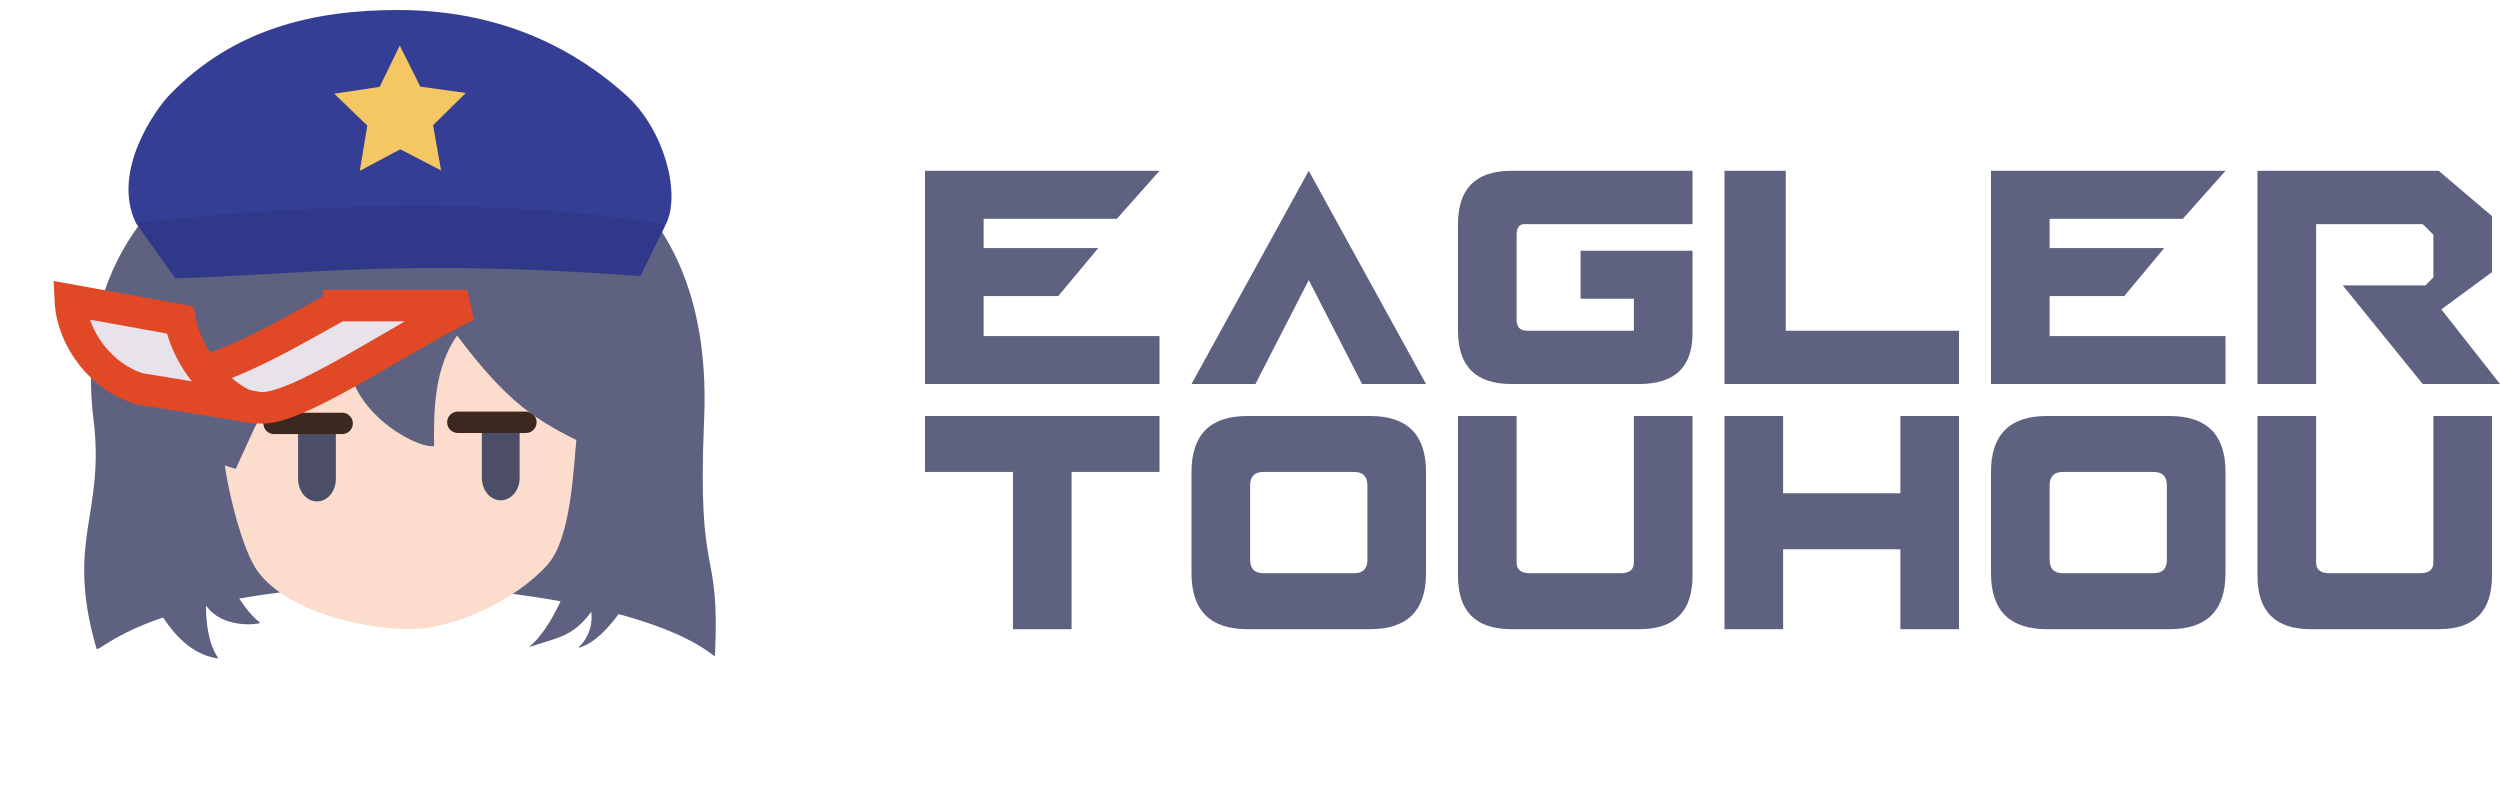
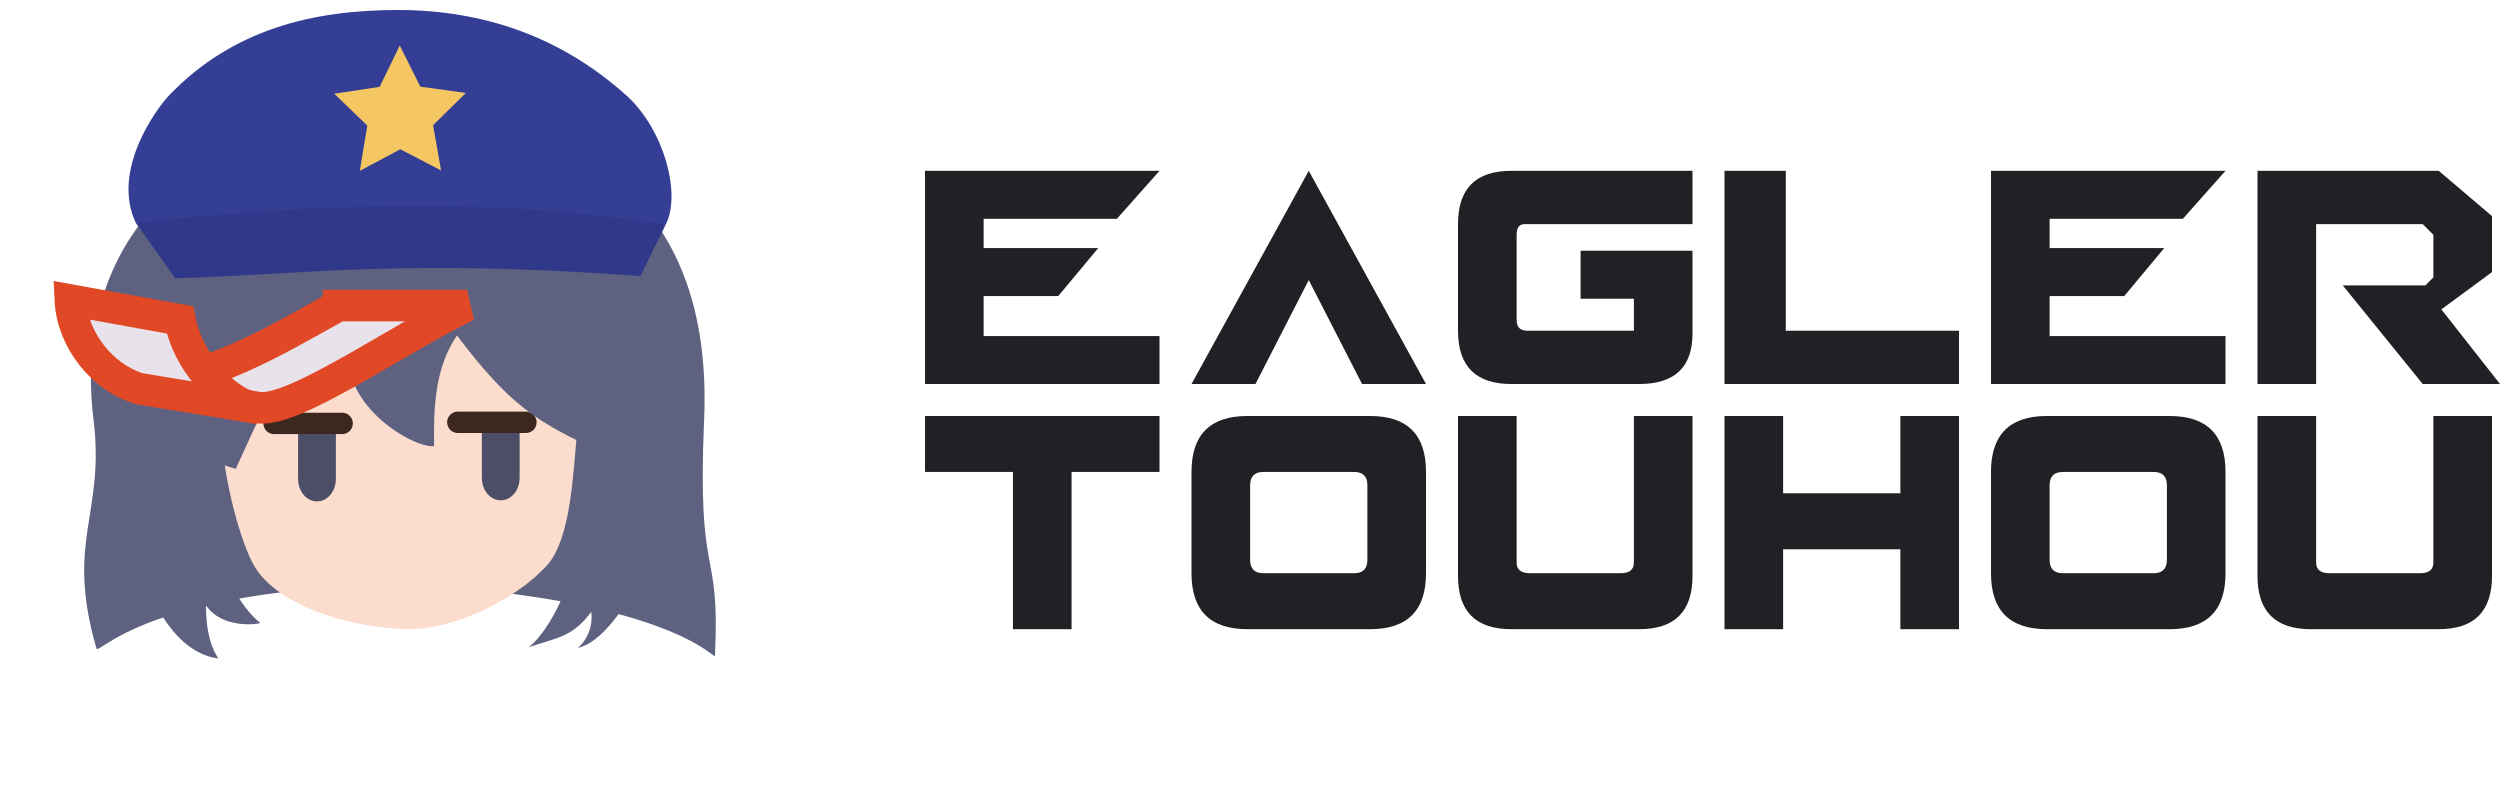
<svg xmlns="http://www.w3.org/2000/svg" xmlns:ns1="http://www.openswatchbook.org/uri/2009/osb" xmlns:xlink="http://www.w3.org/1999/xlink" viewBox="0 0 1000 320" width="1000" height="320" role="img" aria-label="EAGLER TOUHOU">
-   <style>.wordmark{fill:rgb(94 98 128)}@media(prefers-color-scheme:dark){.wordmark{fill:rgb(94 98 128)}}</style>
+   <style>.wordmark{fill:#202124}@media(prefers-color-scheme:dark){.wordmark{fill:#f0f0f2}}</style>
  <defs id="defs851">
    <linearGradient id="linearGradient6530">
      <stop style="stop-color:#71178b;stop-opacity:1" offset="0" id="stop6526" />
      <stop style="stop-color:#955a34;stop-opacity:1" offset="1" id="stop6528" />
    </linearGradient>
    <linearGradient ns1:paint="solid" id="linearGradient7231">
      <stop id="stop7229" offset="0" style="stop-color:#b3b3b3;stop-opacity:1;" />
    </linearGradient>
    <linearGradient gradientUnits="userSpaceOnUse" y2="251.62" x2="235.608" y1="228.803" x1="235.74" id="linearGradient6362" xlink:href="#linearGradient6530" />
    <linearGradient gradientUnits="userSpaceOnUse" y2="255.083" x2="235.264" y1="227.589" x1="235.264" id="linearGradient6364" xlink:href="#linearGradient6530" />
    <linearGradient gradientUnits="userSpaceOnUse" y2="252.929" x2="234.942" y1="231.561" x1="234.942" id="linearGradient6366" xlink:href="#linearGradient6530" />
  </defs>
  <g transform="translate(160 251.6751) scale(2.30117) translate(-82.65894 9.941541)">
    <g transform="translate(0,-155) scale(3.778598,3.778598) translate(-48.23326,-259.9982)">
      <path id="path6754" style="fill:#5e6280;fill-opacity:1;stroke-width:1;paint-order:normal" d="m 56.143,299.27 c -1.44,-4.99 0.407,-6.135 -0.133,-10.521 -0.565,-4.585 0.882,-8.329 3.973,-10.938 5.03,-4.25 13.057,-4.72 18.744,-1.095 4.308,2.745 5.579,7.226 5.372,12.034 -0.33,7.704 0.747,5.574 0.499,10.865 -0.01,0.214 -1.944,-2.595 -14.165,-3.296 -12.102,0.192 -14.188,3.307 -14.291,2.952 z" />
      <path data-face="" id="path6756" style="fill:#fbdccd;fill-opacity:1;stroke-width:1;paint-order:normal" d="m 78.255,289.296 c -0.171,1.723 -0.259,4.895 -1.369,6.137 -1.402,1.57 -4.338,3.03 -6.519,2.951 -3.063,-0.111 -5.966,-1.25 -6.942,-2.869 -0.674,-1.119 -1.436,-4.133 -1.498,-5.885 -0.066,-1.867 0.414,-3.805 0.885,-5.053 0.912,-2.416 4.234,-4.931 7.892,-4.873 3.657,0.056 5.732,1.932 6.632,3.946 0.959,1.664 1.038,4.003 0.924,5.642 z" />
      <g transform="translate(49.80948,302.4007)" id="g6768">
        <path id="path6760" d="m 15.611,-13.227 0,2.301 c 0,0.573 0.388,1.035 0.869,1.035 0.482,0 0.869,-0.461 0.869,-1.035 l 0,-2.301 z" style="fill:#4b4e66;fill-opacity:1;stroke-width:1;paint-order:normal" />
        <rect ry="0.491" y="-13.971" x="14.014" height="0.983" width="4.117" id="rect6762" style="opacity:1;fill:#3c281f;fill-opacity:1;fill-rule:nonzero;stroke:none;stroke-width:1.588;stroke-linecap:round;stroke-linejoin:bevel;stroke-miterlimit:4;stroke-dasharray:none;stroke-opacity:1;paint-order:normal" />
        <path style="fill:#4b4e66;fill-opacity:1;stroke-width:1;paint-order:normal" d="m 24.065,-13.277 0,2.301 c 0,0.573 0.388,1.035 0.869,1.035 0.482,0 0.869,-0.461 0.869,-1.035 l 0,-2.301 z" id="path6764" />
        <rect style="opacity:1;fill:#3c281f;fill-opacity:1;fill-rule:nonzero;stroke:none;stroke-width:1.588;stroke-linecap:round;stroke-linejoin:bevel;stroke-miterlimit:4;stroke-dasharray:none;stroke-opacity:1;paint-order:normal" id="rect6766" width="4.117" height="0.983" x="22.467" y="-14.022" ry="0.491" />
      </g>
      <path id="path6772" d="m 70.112,276.373 c -6.862,0.004 -12.505,5.411 -12.8,12.267 6e-5,4.9e-4 -6.1e-5,9.2e-4 0,0.002 -0.281,4.616 1.252,10.669 4.432,11.093 0.031,-0.041 -0.561,-0.582 -0.56,-2.444 0.705,1.062 2.34,0.889 2.496,0.811 -2.008,-1.647 -2.687,-5.827 -2.689,-8.909 -2.37e-4,-5.037 4.083,-9.12 9.12,-9.12 5.037,2e-5 9.12,4.083 9.12,9.12 -0.004,2.679 -1.143,8.293 -3.189,10.023 1.263,-0.442 1.988,-0.434 2.868,-1.633 0.122,1.092 -0.618,1.666 -0.618,1.666 2.145,-0.471 4.794,-6.486 4.639,-10.056 6.3e-5,-7.08 -5.74,-12.82 -12.82,-12.82 z" style="fill:#5e6280;fill-opacity:1;stroke:none;stroke-width:1.323;stroke-linecap:round;stroke-linejoin:miter;stroke-miterlimit:4;stroke-dasharray:none;stroke-opacity:1;paint-order:stroke fill markers" />
      <path d="m 62.554,291.015 c -6.739,-1.956 -3.874,-8.608 0.845,-12.949 3.646,-3.694 9.466,-4.106 13.587,-0.952 4.647,3.556 6.821,8.192 1.732,12.816 -2.354,-1.136 -3.632,-1.926 -5.986,-5.053 -0.997,1.443 -1.086,3.242 -1.055,5.089 -0.927,0.127 -4.621,-1.982 -3.852,-4.971 -3.262,0.849 -4.043,3.406 -5.272,6.019 z" style="fill:#5e6280;fill-opacity:1;stroke-width:1;paint-order:normal" id="path6774" />
      <g id="g6847" transform="matrix(1.370357,0,0,1.370357,-21.27995,-103.4609)">
        <path id="rect6836" d="m 64.628,282.38 4.313,0 c -2.399,1.179 -5.822,3.599 -7.005,3.425 l -3.999,-0.635 c 2.857,-0.572 4.304,-1.461 6.691,-2.789 z" style="opacity:1;fill:#e8e2ea;fill-opacity:1;stroke:#e14826;stroke-width:1.059;stroke-linecap:butt;stroke-linejoin:miter;stroke-miterlimit:4;stroke-dasharray:none;stroke-opacity:1" />
        <path id="path6843" d="m 57.937,285.169 c -1.25,-0.373 -2.253,-1.648 -2.315,-2.974 l 3.681,0.666 c 0.314,1.62 1.756,2.923 2.613,2.965 z" style="fill:#e8e2ea;fill-opacity:1;stroke:#e14826;stroke-width:1.059;stroke-linecap:butt;stroke-linejoin:miter;stroke-miterlimit:4;stroke-dasharray:none;stroke-opacity:1" />
      </g>
      <g id="g6938" transform="matrix(1.17416,0,0,1,-12.68374,0.5292969)">
        <path style="fill:#343e95;fill-opacity:1;fill-rule:evenodd;stroke:none;stroke-width:0.251px;stroke-linecap:butt;stroke-linejoin:miter;stroke-opacity:1" d="m 60.162,279.169 c 6.48,0.083 10.435,-0.095 20.765,0.067 0.613,-1.432 -0.087,-4.391 -1.544,-5.93 -2.584,-2.73 -5.647,-3.932 -8.955,-3.932 -3.307,0 -6.464,0.875 -8.955,3.918 -0.524,0.64 -2.281,3.483 -1.311,5.877 z" id="path6881" />
        <path id="path6902" d="m 60.162,279.169 1.547,2.548 c 4.965,-0.169 8.878,-0.915 18.222,-0.102 l 0.996,-2.379 c -6.922,-1.278 -13.843,-0.948 -20.765,-0.067 z" style="fill:#2f3889;fill-opacity:1;stroke:none;stroke-width:0.288px;stroke-linecap:butt;stroke-linejoin:miter;stroke-opacity:1" />
      </g>
      <path id="path6918" d="m 71.998,277.284 -1.875,-0.973 -1.864,0.993 0.346,-2.084 -1.521,-1.466 2.089,-0.315 0.925,-1.899 0.945,1.889 2.092,0.292 -1.505,1.483 z" style="opacity:1;fill:#f5c763;fill-opacity:1;fill-rule:nonzero;stroke:none;stroke-width:1.964;stroke-linecap:round;stroke-linejoin:round;stroke-miterlimit:4;stroke-dasharray:none;stroke-opacity:1;paint-order:normal" />
    </g>
  </g>
  <svg class="wordmark" x="370" y="68.325" width="630" height="183.35" viewBox="0 0 591 172">
    <g transform="translate(0 0)">
      <path fill-rule="evenodd" transform="translate(0 0)" d="M0 0H88L72 18H22V29H65L50 47H22V62H88V80H0Z" />
      <path fill-rule="evenodd" transform="translate(100 0)" d="M0 80L44 0L88 80H64L44 41L24 80Z" />
      <path fill-rule="evenodd" transform="translate(200 0)" d="M20 0H88V20H25Q22 20 22 24V56Q22 60 26 60H66V48H46V30H88V61Q88 80 68 80H20Q0 80 0 60V20Q0 0 20 0Z" />
      <path fill-rule="evenodd" transform="translate(300 0)" d="M0 0H23V60H88V80H0Z" />
      <path fill-rule="evenodd" transform="translate(400 0)" d="M0 0H88L72 18H22V29H65L50 47H22V62H88V80H0Z" />
      <path fill-rule="evenodd" transform="translate(500 0)" d="M0 0H68L88 17V38L69 52L91 80H62L32 43H63L66 40V24L62 20H22V80H0Z" />
    </g>
    <g transform="translate(0 92)">
      <path fill-rule="evenodd" transform="translate(0 0)" d="M0 0H88V21H55V80H33V21H0Z" />
      <path fill-rule="evenodd" transform="translate(100 0)" d="M21 0H67Q88 0 88 21V59Q88 80 67 80H21Q0 80 0 59V21Q0 0 21 0ZM27 21Q22 21 22 26V54Q22 59 27 59H61Q66 59 66 54V26Q66 21 61 21Z" />
      <path fill-rule="evenodd" transform="translate(200 0)" d="M0 0H22V55Q22 59 27 59H61Q66 59 66 55V0H88V60Q88 80 68 80H20Q0 80 0 60Z" />
      <path fill-rule="evenodd" transform="translate(300 0)" d="M0 0H22V29H66V0H88V80H66V50H22V80H0Z" />
      <path fill-rule="evenodd" transform="translate(400 0)" d="M21 0H67Q88 0 88 21V59Q88 80 67 80H21Q0 80 0 59V21Q0 0 21 0ZM27 21Q22 21 22 26V54Q22 59 27 59H61Q66 59 66 54V26Q66 21 61 21Z" />
      <path fill-rule="evenodd" transform="translate(500 0)" d="M0 0H22V55Q22 59 27 59H61Q66 59 66 55V0H88V60Q88 80 68 80H20Q0 80 0 60Z" />
    </g>
  </svg>
</svg>
